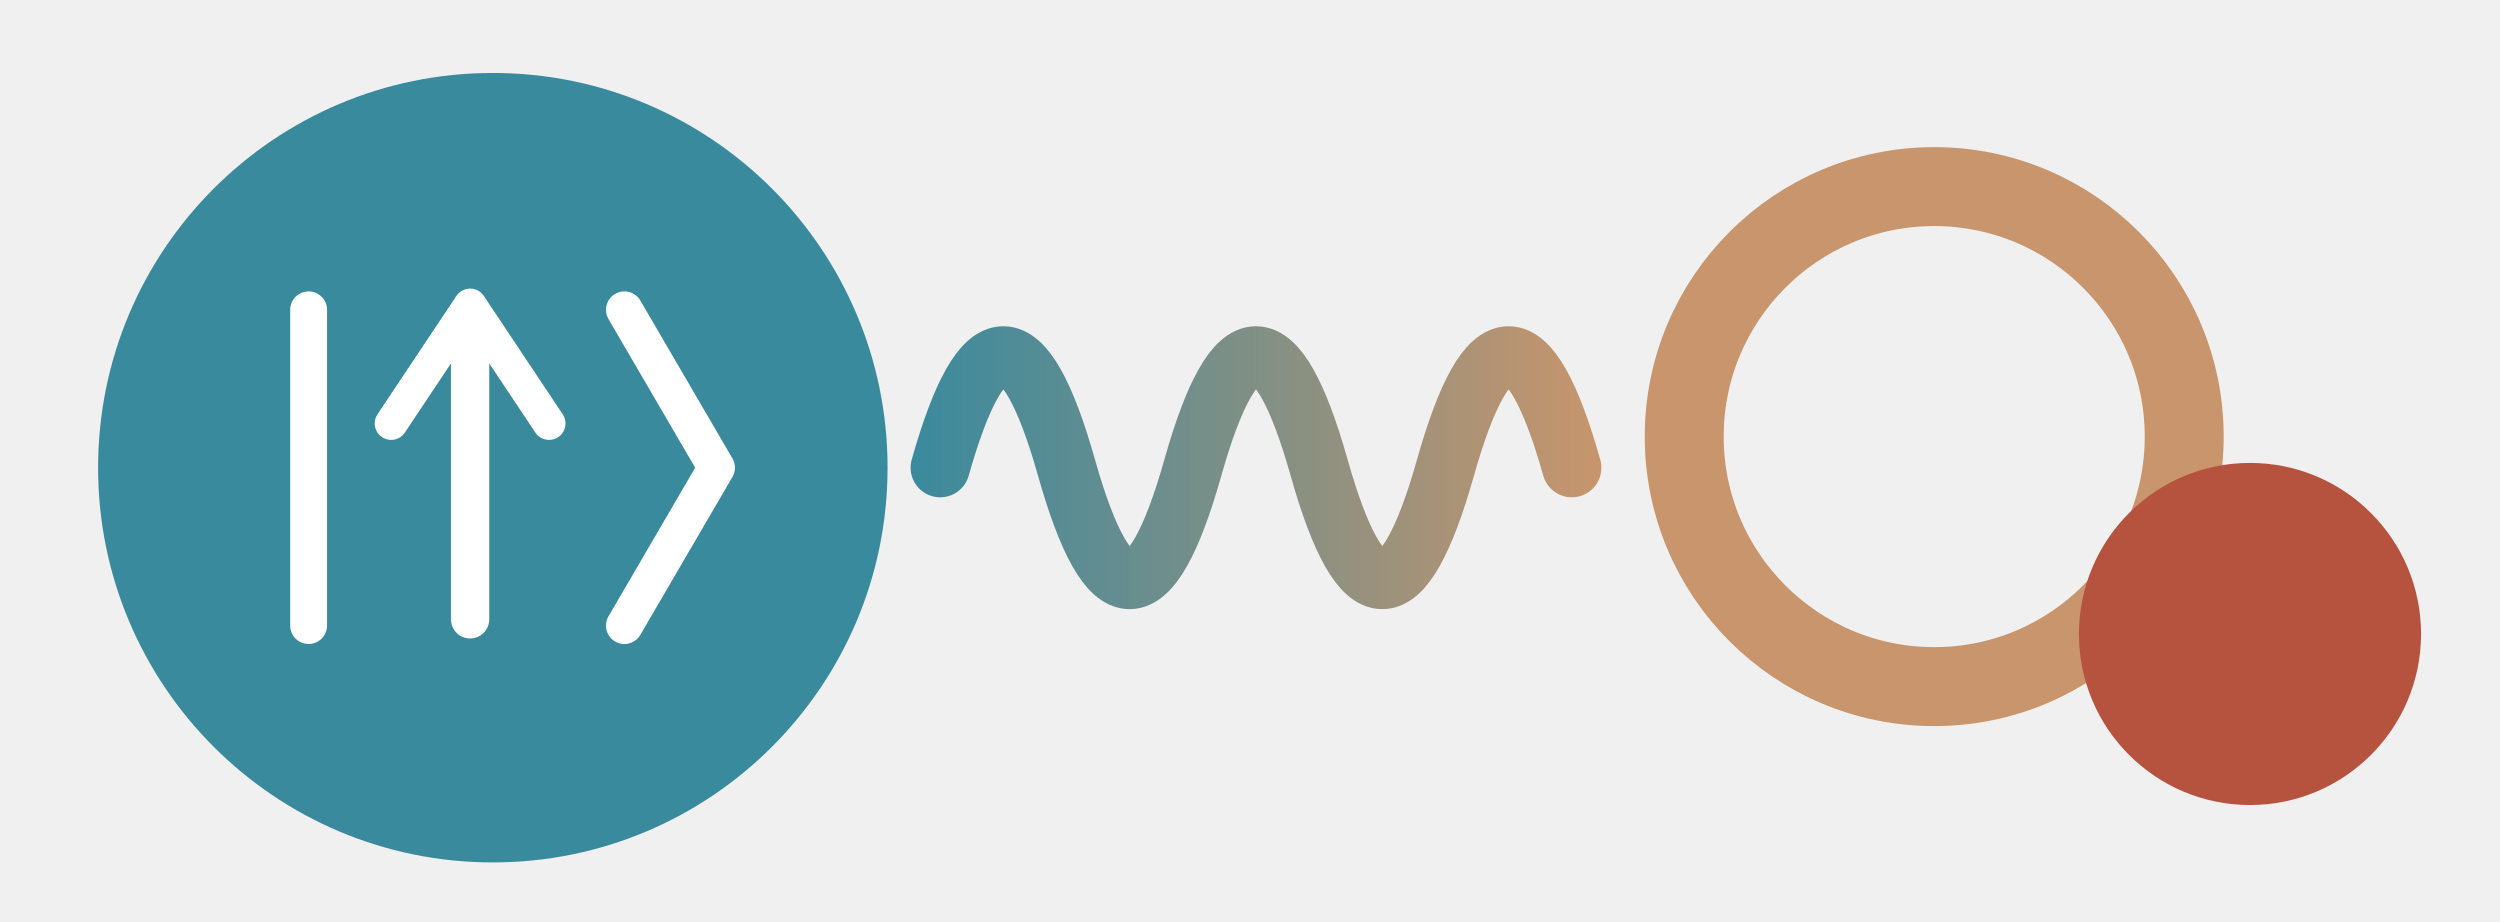
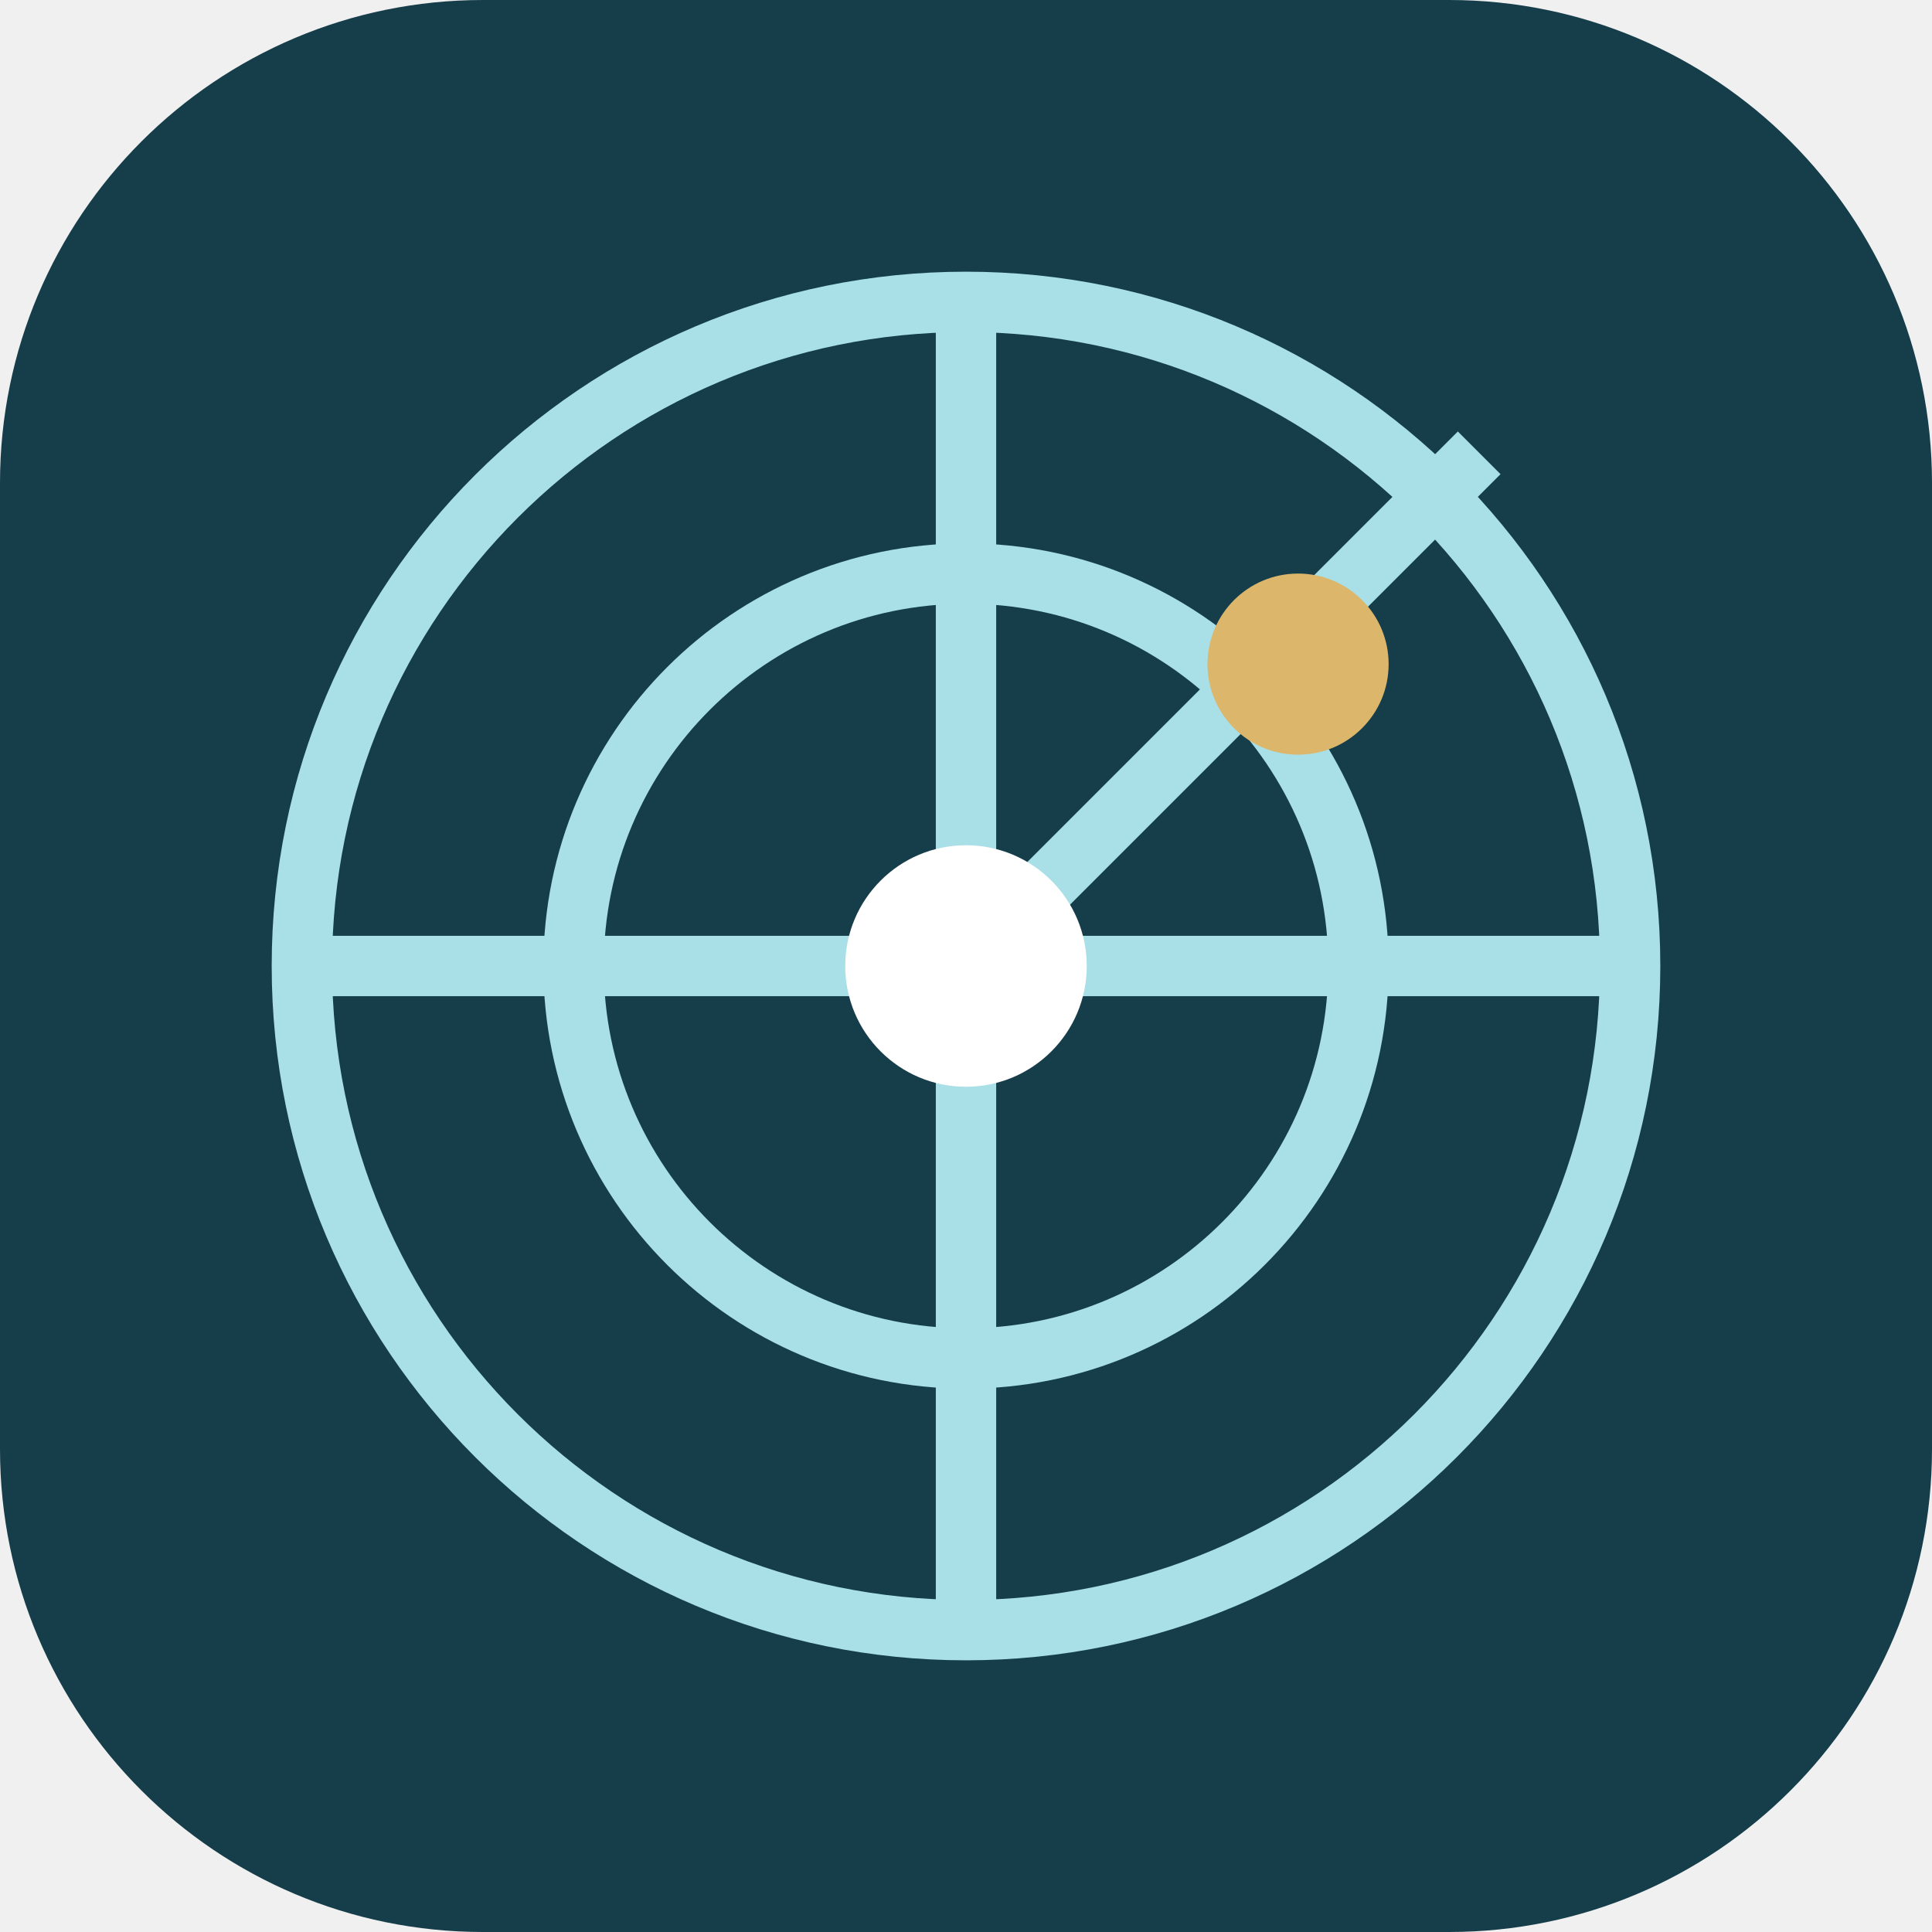
- <svg xmlns="http://www.w3.org/2000/svg" viewBox="0 0 190 70" width="380" height="140" version="1.1" id="svg5">
-   <defs id="defs2">
-     <linearGradient id="coupling" x1="52.315" y1="84.774" x2="85.912" y2="84.774" gradientTransform="matrix(1.562645,0,0,0.6399405,-12.54545,-29.45455)" gradientUnits="userSpaceOnUse">
-       <stop offset="0%" style="stop-color:#3a8a9e" id="stop1" />
-       <stop offset="100%" style="stop-color:#c8956c" id="stop2" />
-     </linearGradient>
-   </defs>
-   <circle cx="37.455" cy="35.545" r="30" fill="#3a8a9e" id="circle2" />
-   <line x1="23.455" y1="23.545" x2="23.455" y2="47.545" stroke="#ffffff" stroke-width="2.8" stroke-linecap="round" id="line2" />
-   <line x1="35.727" y1="47.066" x2="35.727" y2="25.417" stroke="#ffffff" stroke-width="2.913" stroke-linecap="round" id="line3" />
-   <polyline points="42,60 48,51 54,60" fill="none" stroke="#ffffff" stroke-width="2.5" stroke-linecap="round" stroke-linejoin="round" id="polyline3" transform="translate(-12.27273,-27.81818)" />
-   <path d="m 47.455,23.545 7,12 -7,12" fill="none" stroke="#ffffff" stroke-width="2.8" stroke-linecap="round" stroke-linejoin="round" id="path3" />
-   <path d="m 71.455,35.545 q 4.8,-17 9.6,0 4.8,17 9.6,0 4.8,-17 9.6,0 4.8,17 9.6,0 4.8,-17 9.6,0" fill="none" stroke="url(#coupling)" stroke-width="4.5" stroke-linecap="round" id="path4" style="stroke:url(#coupling)" />
-   <circle cx="147" cy="33.182" r="19" fill="none" stroke="#c8956c" stroke-width="6" id="circle4" />
-   <circle cx="171" cy="48.182" r="13" fill="#b5533e" id="circle5" />
+ <svg xmlns="http://www.w3.org/2000/svg" viewBox="0 0 64 64">
+   <rect width="64" height="64" rx="16" fill="#153d4a" />
+   <g fill="none" stroke="#a9e0e7" stroke-width="2">
+     <circle cx="32" cy="32" r="22" />
+     <circle cx="32" cy="32" r="13" />
+     <path d="M32 10v44M10 32h44M32 32l17-17" />
+   </g>
+   <circle cx="32" cy="32" r="4" fill="#fff" />
+   <circle cx="43" cy="22" r="3" fill="#dcb66b" />
</svg>
